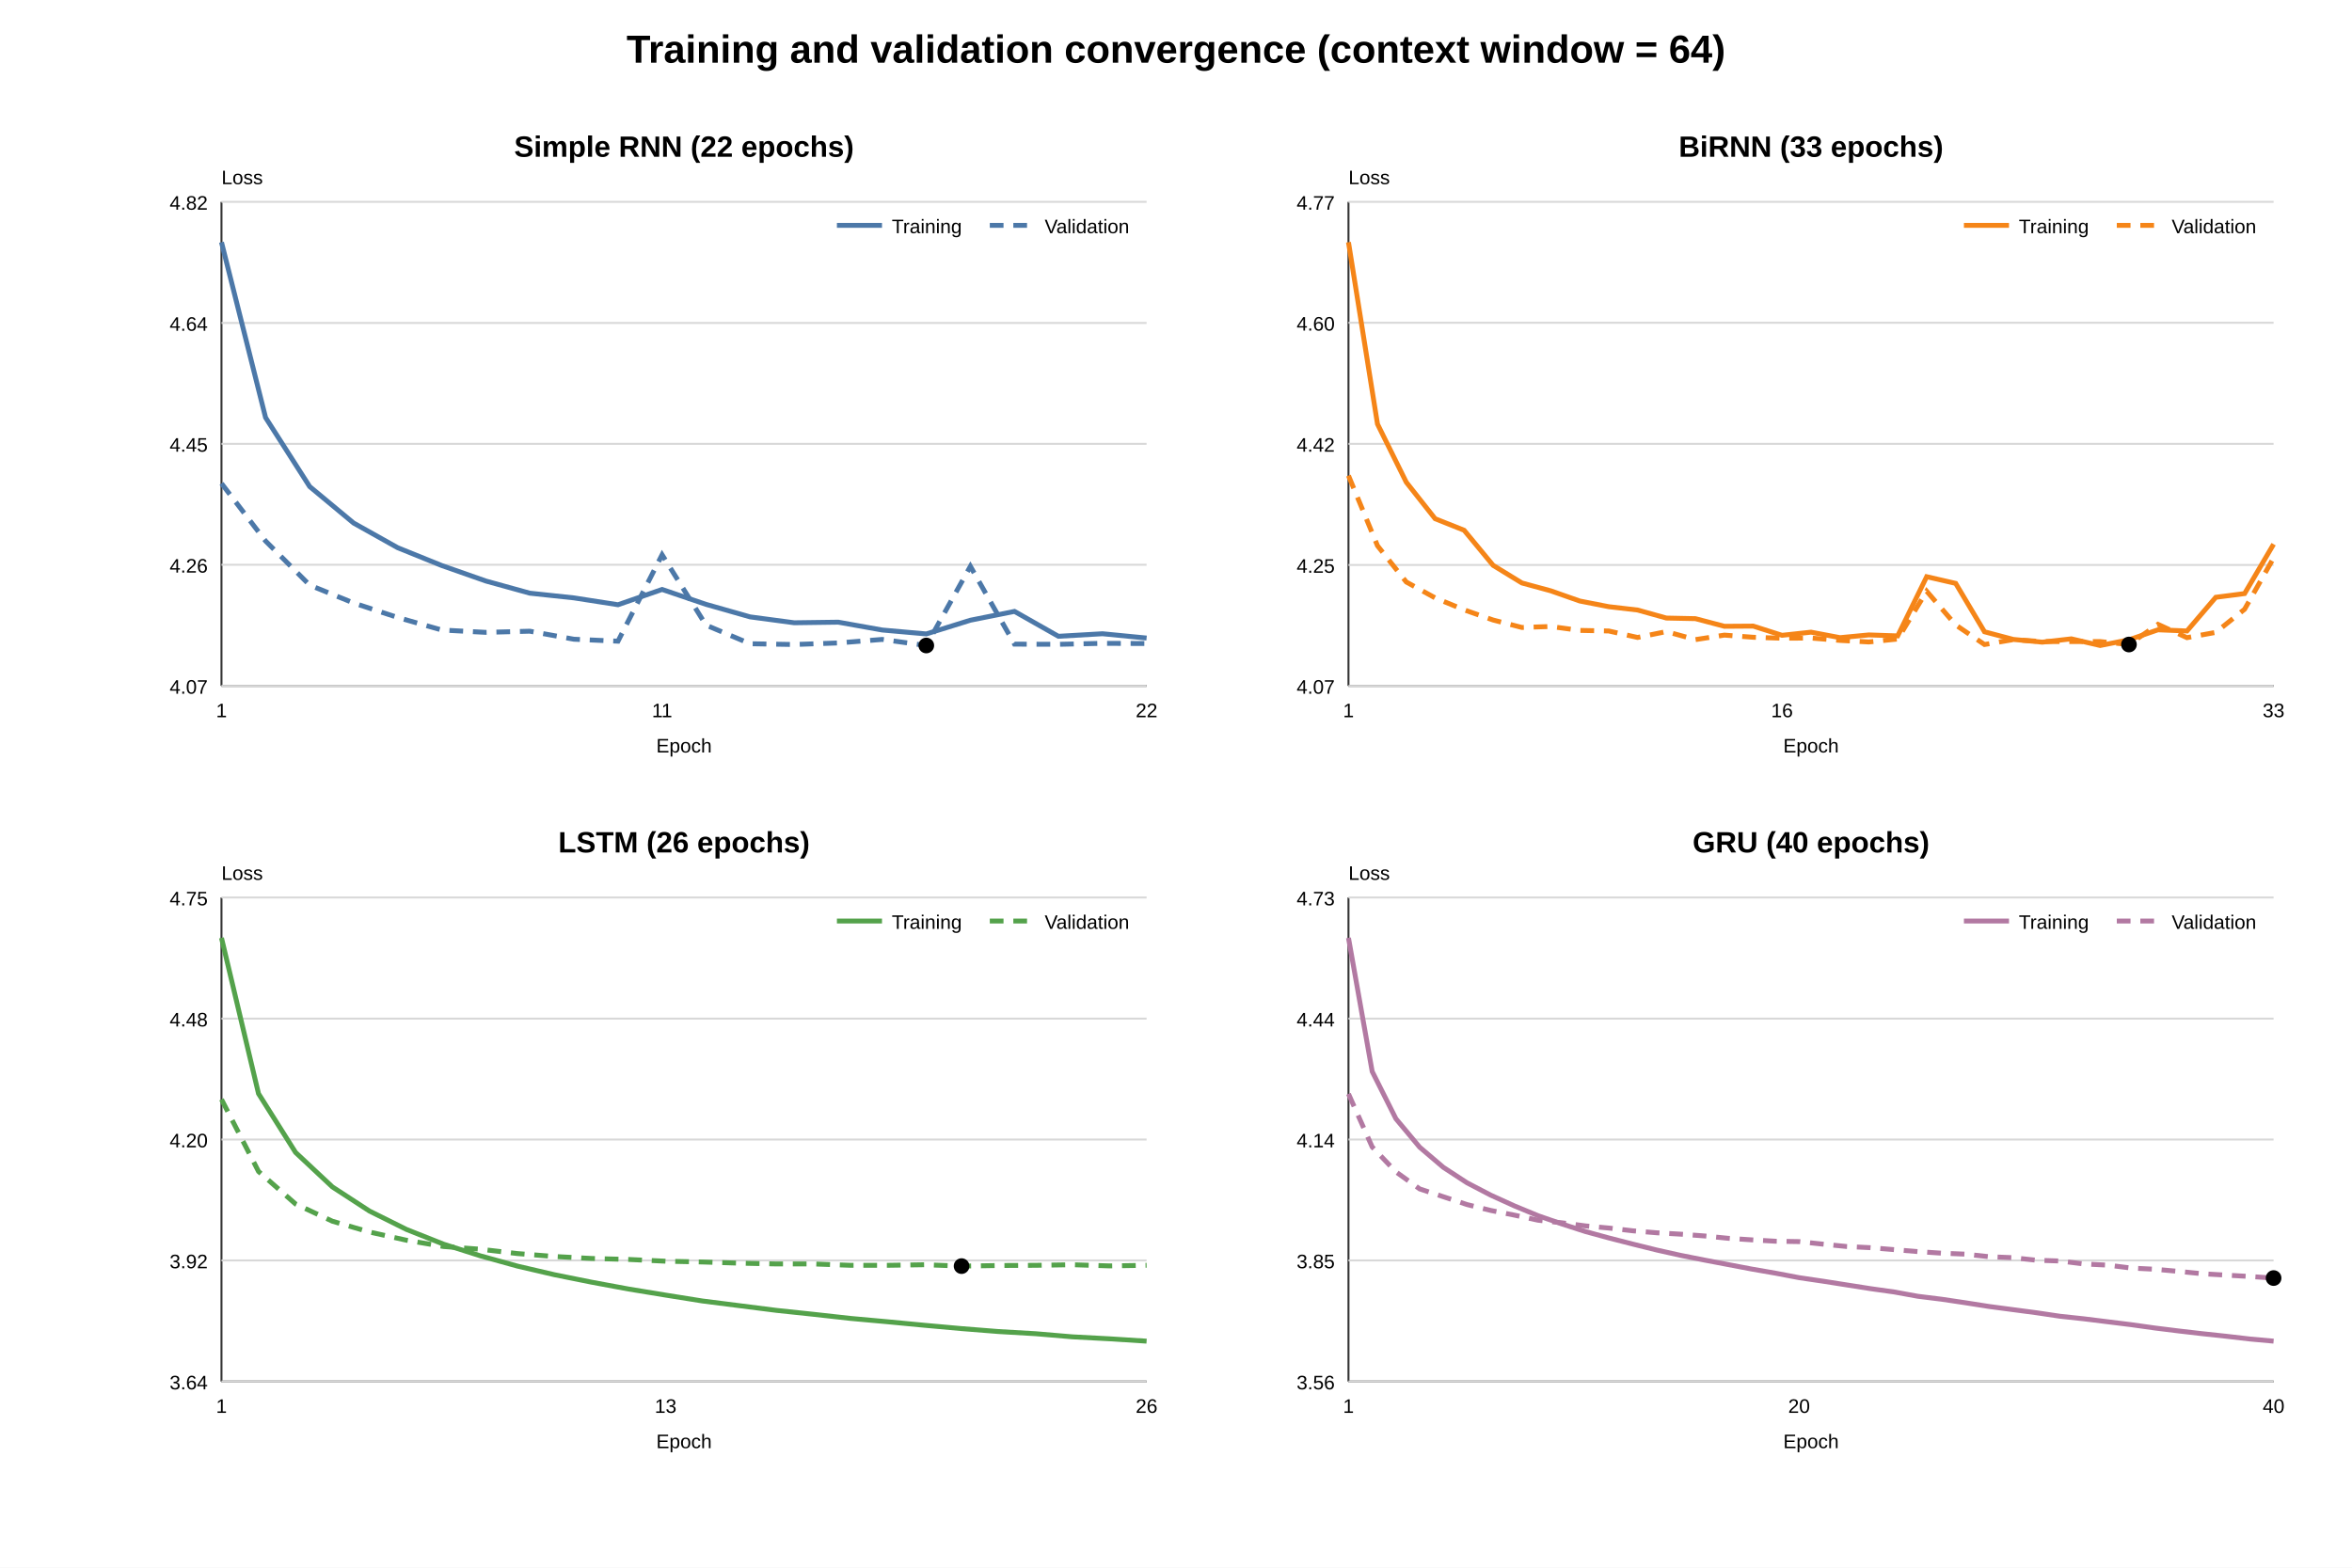
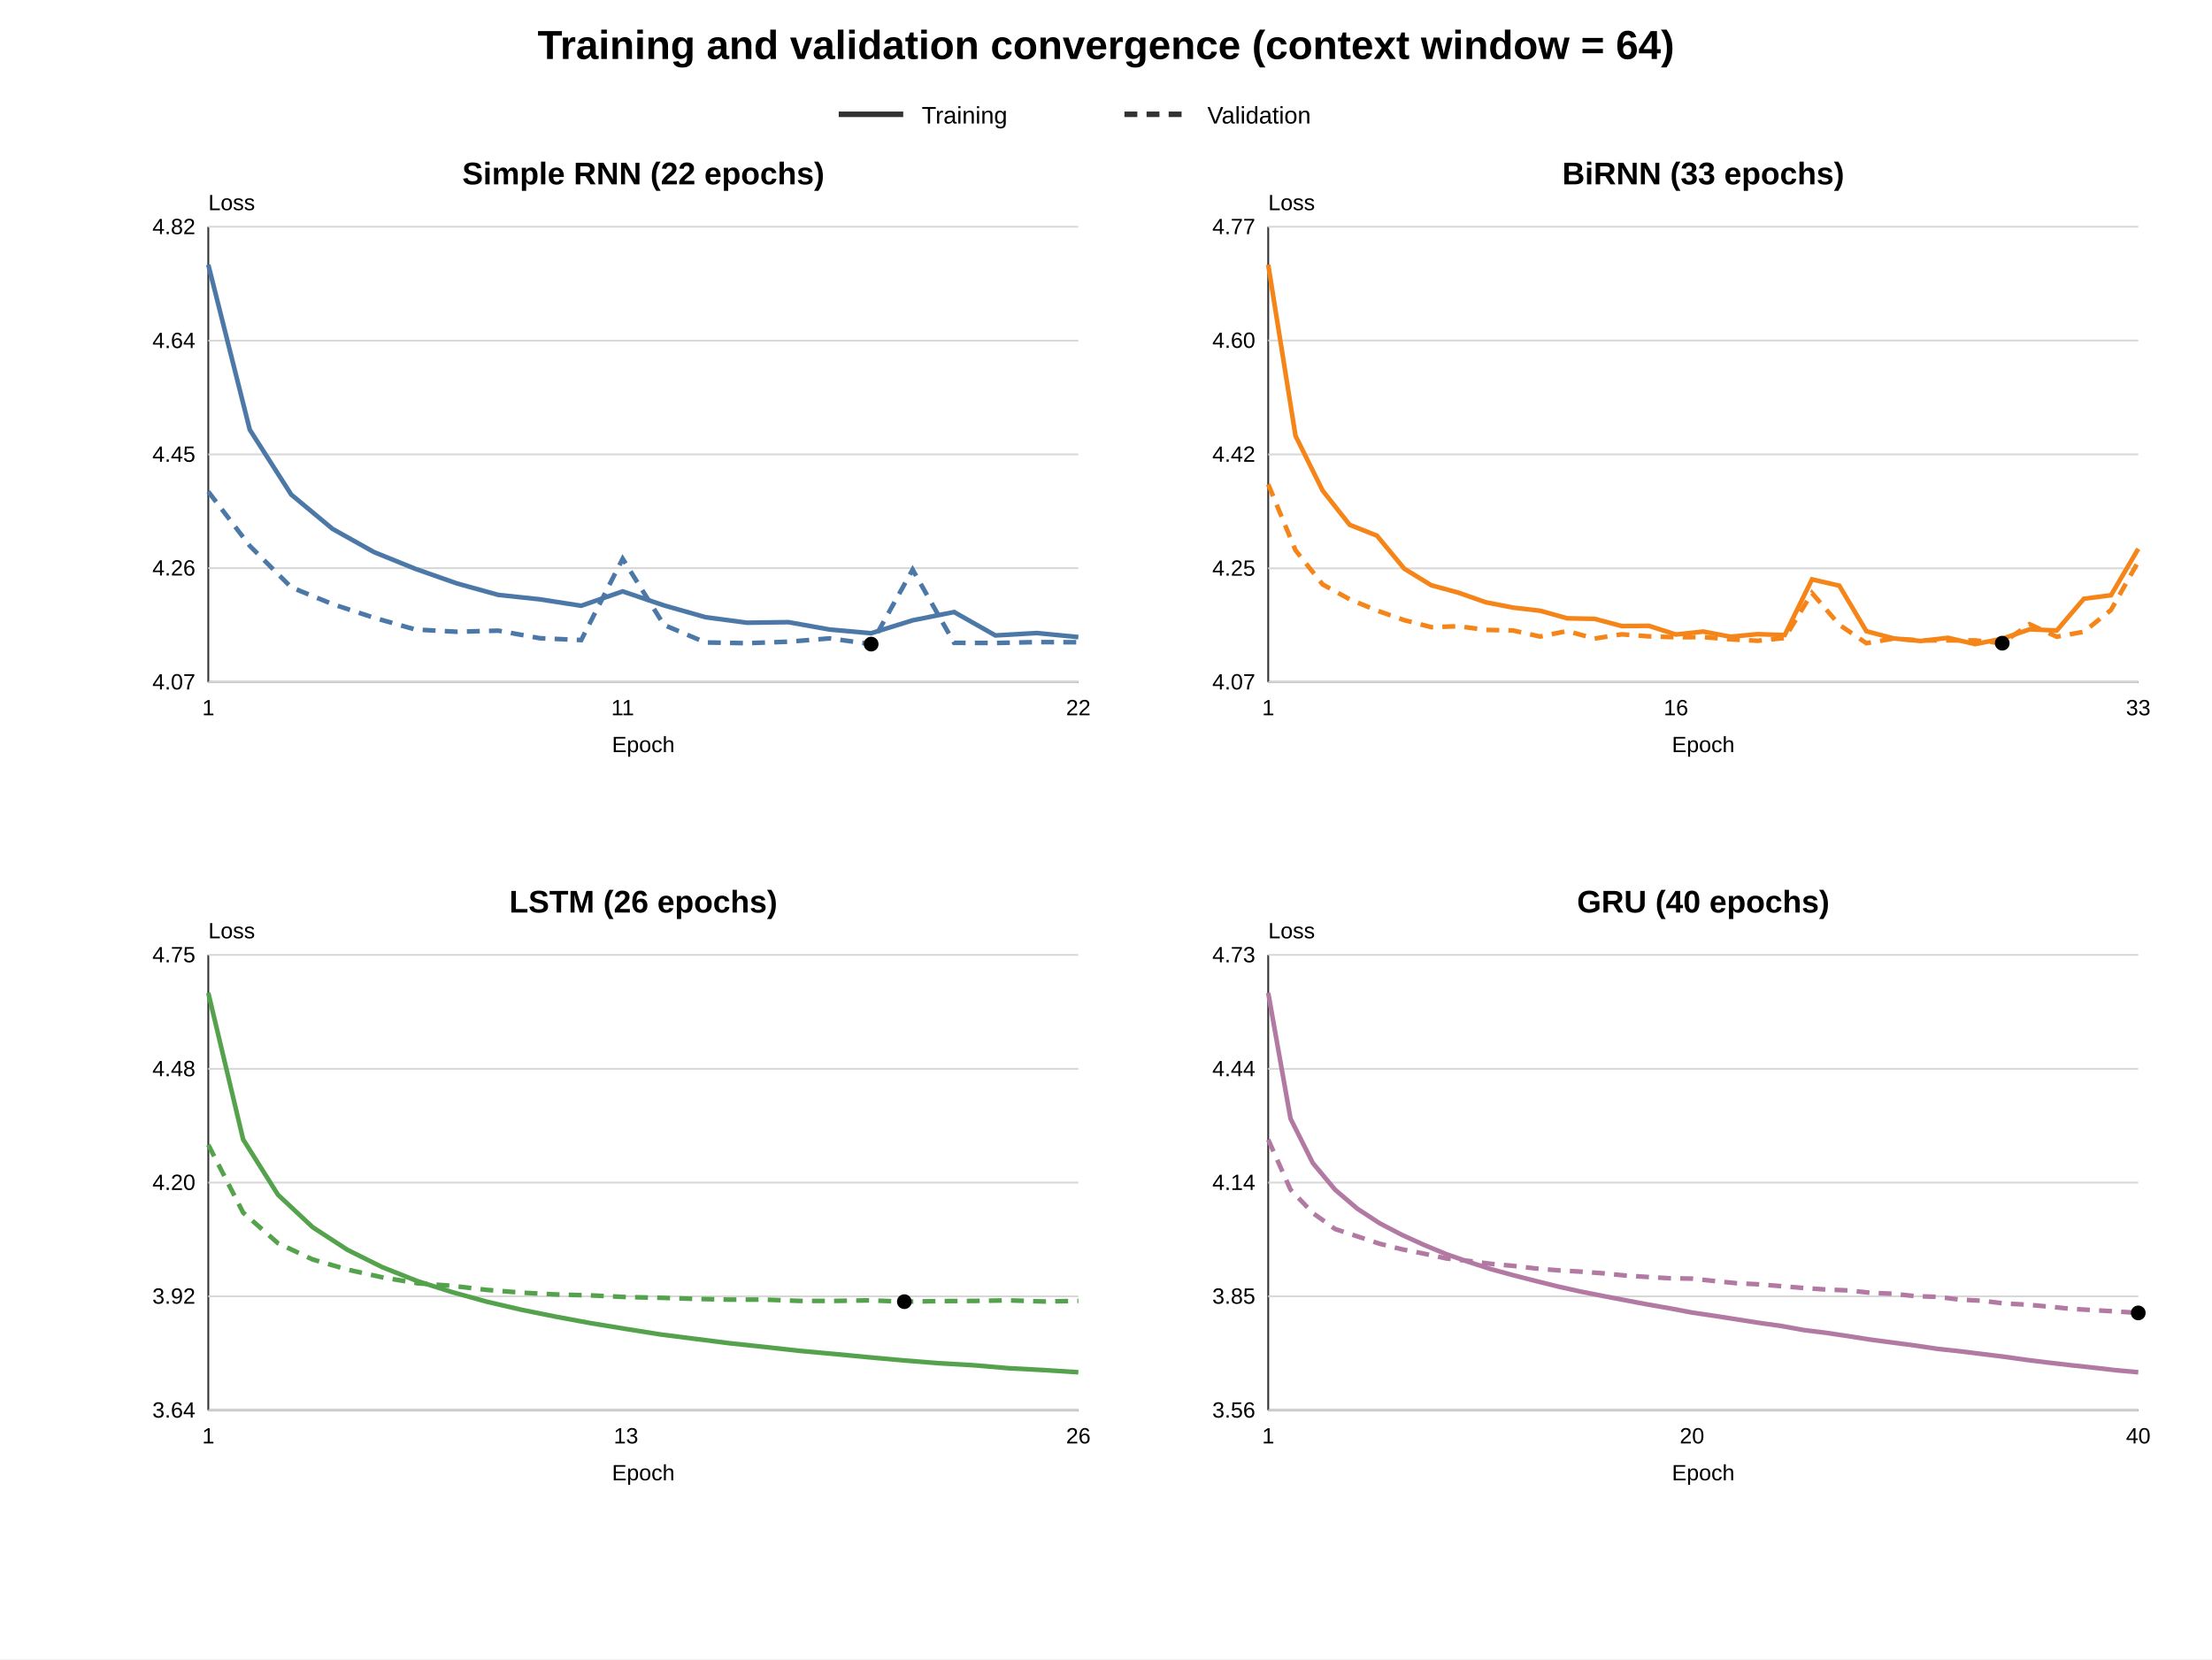
- <svg xmlns="http://www.w3.org/2000/svg" width="1200" height="800" viewBox="0 0 1200 800" role="img" aria-labelledby="title desc">
+ <svg xmlns="http://www.w3.org/2000/svg" width="1200" height="900" viewBox="0 0 1200 900" role="img" aria-labelledby="title desc">
  <rect width="100%" height="100%" fill="white" />
-   <text x="600" y="32" text-anchor="middle" font-size="20" font-weight="bold" font-family="Arial, sans-serif">Training and validation convergence (context window = 64)</text>
-   <text x="349" y="80" text-anchor="middle" font-size="15" font-weight="bold" font-family="Arial, sans-serif">Simple RNN (22 epochs)</text>
-   <line x1="113" y1="103" x2="113" y2="350" stroke="#333" />
-   <line x1="113" y1="350" x2="585" y2="350" stroke="#333" />
-   <line x1="113" y1="350.0" x2="585" y2="350.0" stroke="#d8d8d8" />
-   <text x="106" y="354.0" text-anchor="end" font-size="10" font-family="Arial, sans-serif">4.07</text>
-   <line x1="113" y1="288.2" x2="585" y2="288.2" stroke="#d8d8d8" />
-   <text x="106" y="292.2" text-anchor="end" font-size="10" font-family="Arial, sans-serif">4.26</text>
-   <line x1="113" y1="226.5" x2="585" y2="226.5" stroke="#d8d8d8" />
-   <text x="106" y="230.5" text-anchor="end" font-size="10" font-family="Arial, sans-serif">4.45</text>
-   <line x1="113" y1="164.8" x2="585" y2="164.8" stroke="#d8d8d8" />
-   <text x="106" y="168.8" text-anchor="end" font-size="10" font-family="Arial, sans-serif">4.64</text>
-   <line x1="113" y1="103.0" x2="585" y2="103.0" stroke="#d8d8d8" />
-   <text x="106" y="107.0" text-anchor="end" font-size="10" font-family="Arial, sans-serif">4.82</text>
-   <text x="113.0" y="366" text-anchor="middle" font-size="10" font-family="Arial, sans-serif">1</text>
-   <text x="337.8" y="366" text-anchor="middle" font-size="10" font-family="Arial, sans-serif">11</text>
-   <text x="585.0" y="366" text-anchor="middle" font-size="10" font-family="Arial, sans-serif">22</text>
-   <polyline points="113.0,123.6 135.5,213.1 158.0,248.3 180.4,266.9 202.9,279.5 225.4,288.6 247.9,296.5 270.3,302.7 292.8,305.1 315.3,308.6 337.8,300.8 360.2,308.4 382.7,314.8 405.2,317.8 427.7,317.5 450.1,321.5 472.6,323.5 495.1,316.5 517.6,312.0 540.0,324.7 562.5,323.4 585.0,325.6" fill="none" stroke="#4C78A8" stroke-width="2.5" />
-   <polyline points="113.0,246.7 135.5,276.1 158.0,298.6 180.4,307.7 202.9,315.1 225.4,321.5 247.9,322.7 270.3,322.1 292.8,326.2 315.3,327.2 337.8,283.1 360.2,319.0 382.7,328.5 405.2,328.9 427.7,328.1 450.1,326.3 472.6,329.4 495.1,289.0 517.6,328.7 540.0,328.8 562.5,328.3 585.0,328.4" fill="none" stroke="#4C78A8" stroke-width="2.5" stroke-dasharray="7 5" />
-   <circle cx="472.6" cy="329.4" r="4" fill="black" />
-   <text x="113" y="94" font-size="10" font-family="Arial, sans-serif">Loss</text>
-   <text x="349.0" y="384" text-anchor="middle" font-size="10" font-family="Arial, sans-serif">Epoch</text>
-   <line x1="427" y1="115" x2="450" y2="115" stroke="#4C78A8" stroke-width="2.5" />
-   <text x="455" y="119" font-size="10" font-family="Arial, sans-serif">Training</text>
-   <line x1="505" y1="115" x2="528" y2="115" stroke="#4C78A8" stroke-width="2.5" stroke-dasharray="7 5" />
-   <text x="533" y="119" font-size="10" font-family="Arial, sans-serif">Validation</text>
-   <text x="924" y="80" text-anchor="middle" font-size="15" font-weight="bold" font-family="Arial, sans-serif">BiRNN (33 epochs)</text>
-   <line x1="688" y1="103" x2="688" y2="350" stroke="#333" />
-   <line x1="688" y1="350" x2="1160" y2="350" stroke="#333" />
-   <line x1="688" y1="350.0" x2="1160" y2="350.0" stroke="#d8d8d8" />
-   <text x="681" y="354.0" text-anchor="end" font-size="10" font-family="Arial, sans-serif">4.07</text>
-   <line x1="688" y1="288.3" x2="1160" y2="288.3" stroke="#d8d8d8" />
-   <text x="681" y="292.3" text-anchor="end" font-size="10" font-family="Arial, sans-serif">4.25</text>
-   <line x1="688" y1="226.5" x2="1160" y2="226.5" stroke="#d8d8d8" />
-   <text x="681" y="230.5" text-anchor="end" font-size="10" font-family="Arial, sans-serif">4.42</text>
-   <line x1="688" y1="164.7" x2="1160" y2="164.7" stroke="#d8d8d8" />
-   <text x="681" y="168.7" text-anchor="end" font-size="10" font-family="Arial, sans-serif">4.60</text>
-   <line x1="688" y1="103.0" x2="1160" y2="103.0" stroke="#d8d8d8" />
-   <text x="681" y="107.0" text-anchor="end" font-size="10" font-family="Arial, sans-serif">4.77</text>
-   <text x="688.0" y="366" text-anchor="middle" font-size="10" font-family="Arial, sans-serif">1</text>
-   <text x="909.2" y="366" text-anchor="middle" font-size="10" font-family="Arial, sans-serif">16</text>
-   <text x="1160.0" y="366" text-anchor="middle" font-size="10" font-family="Arial, sans-serif">33</text>
-   <polyline points="688.0,123.6 702.8,216.4 717.5,246.1 732.2,264.7 747.0,270.6 761.8,288.5 776.5,297.5 791.2,301.5 806.0,306.7 820.8,309.6 835.5,311.3 850.2,315.4 865.0,315.7 879.8,319.6 894.5,319.5 909.2,324.2 924.0,322.6 938.8,325.4 953.5,324.0 968.2,324.5 983.0,294.3 997.8,297.7 1012.5,322.4 1027.2,326.3 1042.0,327.7 1056.8,326.0 1071.5,329.4 1086.2,326.5 1101.0,321.4 1115.8,322.0 1130.5,304.8 1145.2,302.9 1160.0,277.7" fill="none" stroke="#F58518" stroke-width="2.5" />
-   <polyline points="688.0,242.7 702.8,278.5 717.5,297.0 732.2,305.1 747.0,311.2 761.8,316.4 776.5,320.2 791.2,319.7 806.0,321.7 820.8,322.0 835.5,325.3 850.2,322.3 865.0,326.4 879.8,324.1 894.5,325.2 909.2,325.7 924.0,325.6 938.8,326.8 953.5,327.6 968.2,326.1 983.0,301.7 997.8,318.9 1012.5,328.9 1027.2,326.4 1042.0,327.4 1056.8,327.4 1071.5,327.4 1086.2,328.9 1101.0,318.6 1115.8,325.4 1130.5,322.7 1145.2,310.9 1160.0,284.7" fill="none" stroke="#F58518" stroke-width="2.5" stroke-dasharray="7 5" />
-   <circle cx="1086.2" cy="328.9" r="4" fill="black" />
-   <text x="688" y="94" font-size="10" font-family="Arial, sans-serif">Loss</text>
-   <text x="924.0" y="384" text-anchor="middle" font-size="10" font-family="Arial, sans-serif">Epoch</text>
-   <line x1="1002" y1="115" x2="1025" y2="115" stroke="#F58518" stroke-width="2.5" />
-   <text x="1030" y="119" font-size="10" font-family="Arial, sans-serif">Training</text>
-   <line x1="1080" y1="115" x2="1103" y2="115" stroke="#F58518" stroke-width="2.5" stroke-dasharray="7 5" />
-   <text x="1108" y="119" font-size="10" font-family="Arial, sans-serif">Validation</text>
-   <text x="349" y="435" text-anchor="middle" font-size="15" font-weight="bold" font-family="Arial, sans-serif">LSTM (26 epochs)</text>
-   <line x1="113" y1="458" x2="113" y2="705" stroke="#333" />
-   <line x1="113" y1="705" x2="585" y2="705" stroke="#333" />
-   <line x1="113" y1="705.0" x2="585" y2="705.0" stroke="#d8d8d8" />
-   <text x="106" y="709.0" text-anchor="end" font-size="10" font-family="Arial, sans-serif">3.64</text>
-   <line x1="113" y1="643.2" x2="585" y2="643.2" stroke="#d8d8d8" />
-   <text x="106" y="647.2" text-anchor="end" font-size="10" font-family="Arial, sans-serif">3.92</text>
-   <line x1="113" y1="581.5" x2="585" y2="581.5" stroke="#d8d8d8" />
-   <text x="106" y="585.5" text-anchor="end" font-size="10" font-family="Arial, sans-serif">4.20</text>
-   <line x1="113" y1="519.8" x2="585" y2="519.8" stroke="#d8d8d8" />
-   <text x="106" y="523.8" text-anchor="end" font-size="10" font-family="Arial, sans-serif">4.48</text>
-   <line x1="113" y1="458.0" x2="585" y2="458.0" stroke="#d8d8d8" />
-   <text x="106" y="462.0" text-anchor="end" font-size="10" font-family="Arial, sans-serif">4.75</text>
-   <text x="113.0" y="721" text-anchor="middle" font-size="10" font-family="Arial, sans-serif">1</text>
-   <text x="339.6" y="721" text-anchor="middle" font-size="10" font-family="Arial, sans-serif">13</text>
-   <text x="585.0" y="721" text-anchor="middle" font-size="10" font-family="Arial, sans-serif">26</text>
-   <polyline points="113.0,478.6 131.9,558.1 150.8,588.1 169.6,605.7 188.5,618.0 207.4,627.4 226.3,634.9 245.2,640.9 264.0,646.1 282.9,650.5 301.8,654.3 320.7,657.8 339.6,660.9 358.4,663.9 377.3,666.3 396.2,668.7 415.1,670.7 434.0,672.8 452.8,674.5 471.7,676.3 490.6,678.0 509.5,679.5 528.4,680.6 547.2,682.2 566.1,683.2 585.0,684.4" fill="none" stroke="#54A24B" stroke-width="2.5" />
-   <polyline points="113.0,561.0 131.9,597.8 150.8,614.4 169.6,623.2 188.5,628.7 207.4,632.9 226.3,636.1 245.2,637.5 264.0,639.7 282.9,641.2 301.8,642.2 320.7,642.7 339.6,643.6 358.4,644.0 377.3,644.6 396.2,645.0 415.1,645.0 434.0,645.7 452.8,645.7 471.7,645.4 490.6,646.1 509.5,645.8 528.4,645.7 547.2,645.4 566.1,646.0 585.0,645.7" fill="none" stroke="#54A24B" stroke-width="2.5" stroke-dasharray="7 5" />
-   <circle cx="490.6" cy="646.1" r="4" fill="black" />
-   <text x="113" y="449" font-size="10" font-family="Arial, sans-serif">Loss</text>
-   <text x="349.0" y="739" text-anchor="middle" font-size="10" font-family="Arial, sans-serif">Epoch</text>
-   <line x1="427" y1="470" x2="450" y2="470" stroke="#54A24B" stroke-width="2.5" />
-   <text x="455" y="474" font-size="10" font-family="Arial, sans-serif">Training</text>
-   <line x1="505" y1="470" x2="528" y2="470" stroke="#54A24B" stroke-width="2.5" stroke-dasharray="7 5" />
-   <text x="533" y="474" font-size="10" font-family="Arial, sans-serif">Validation</text>
-   <text x="924" y="435" text-anchor="middle" font-size="15" font-weight="bold" font-family="Arial, sans-serif">GRU (40 epochs)</text>
-   <line x1="688" y1="458" x2="688" y2="705" stroke="#333" />
-   <line x1="688" y1="705" x2="1160" y2="705" stroke="#333" />
-   <line x1="688" y1="705.0" x2="1160" y2="705.0" stroke="#d8d8d8" />
-   <text x="681" y="709.0" text-anchor="end" font-size="10" font-family="Arial, sans-serif">3.56</text>
-   <line x1="688" y1="643.2" x2="1160" y2="643.2" stroke="#d8d8d8" />
-   <text x="681" y="647.2" text-anchor="end" font-size="10" font-family="Arial, sans-serif">3.85</text>
-   <line x1="688" y1="581.5" x2="1160" y2="581.5" stroke="#d8d8d8" />
-   <text x="681" y="585.5" text-anchor="end" font-size="10" font-family="Arial, sans-serif">4.14</text>
-   <line x1="688" y1="519.8" x2="1160" y2="519.8" stroke="#d8d8d8" />
-   <text x="681" y="523.8" text-anchor="end" font-size="10" font-family="Arial, sans-serif">4.44</text>
-   <line x1="688" y1="458.0" x2="1160" y2="458.0" stroke="#d8d8d8" />
-   <text x="681" y="462.0" text-anchor="end" font-size="10" font-family="Arial, sans-serif">4.73</text>
-   <text x="688.0" y="721" text-anchor="middle" font-size="10" font-family="Arial, sans-serif">1</text>
-   <text x="917.9" y="721" text-anchor="middle" font-size="10" font-family="Arial, sans-serif">20</text>
-   <text x="1160.0" y="721" text-anchor="middle" font-size="10" font-family="Arial, sans-serif">40</text>
-   <polyline points="688.0,478.6 700.1,546.8 712.2,570.9 724.3,585.4 736.4,595.7 748.5,603.6 760.6,609.9 772.7,615.4 784.8,620.4 796.9,624.6 809.0,628.5 821.1,631.8 833.2,634.9 845.3,637.9 857.4,640.6 869.5,643.0 881.6,645.3 893.7,647.6 905.8,649.7 917.9,652.0 930.1,653.8 942.2,655.7 954.3,657.6 966.4,659.3 978.5,661.5 990.6,663.0 1002.7,664.8 1014.8,666.7 1026.9,668.3 1039.0,669.9 1051.1,671.7 1063.2,673.0 1075.3,674.5 1087.4,676.0 1099.5,677.7 1111.6,679.2 1123.7,680.6 1135.8,681.9 1147.9,683.3 1160.0,684.4" fill="none" stroke="#B279A2" stroke-width="2.5" />
-   <polyline points="688.0,558.2 700.1,585.3 712.2,598.0 724.3,606.7 736.4,610.7 748.5,614.7 760.6,617.7 772.7,620.1 784.8,622.7 796.9,624.0 809.0,625.6 821.1,626.7 833.2,628.1 845.3,629.1 857.4,629.8 869.5,630.7 881.6,631.9 893.7,632.7 905.8,633.4 917.9,633.6 930.1,634.9 942.2,636.1 954.3,636.7 966.4,637.7 978.5,638.7 990.6,639.5 1002.7,640.0 1014.8,641.3 1026.9,641.8 1039.0,643.1 1051.1,643.5 1063.2,645.0 1075.3,645.6 1087.4,647.1 1099.5,647.7 1111.6,648.8 1123.7,650.0 1135.8,650.7 1147.9,651.4 1160.0,652.2" fill="none" stroke="#B279A2" stroke-width="2.5" stroke-dasharray="7 5" />
-   <circle cx="1160.0" cy="652.2" r="4" fill="black" />
-   <text x="688" y="449" font-size="10" font-family="Arial, sans-serif">Loss</text>
-   <text x="924.0" y="739" text-anchor="middle" font-size="10" font-family="Arial, sans-serif">Epoch</text>
-   <line x1="1002" y1="470" x2="1025" y2="470" stroke="#B279A2" stroke-width="2.5" />
-   <text x="1030" y="474" font-size="10" font-family="Arial, sans-serif">Training</text>
-   <line x1="1080" y1="470" x2="1103" y2="470" stroke="#B279A2" stroke-width="2.5" stroke-dasharray="7 5" />
-   <text x="1108" y="474" font-size="10" font-family="Arial, sans-serif">Validation</text>
+   <text x="600" y="32" text-anchor="middle" font-size="22" font-weight="bold" font-family="Arial, sans-serif">Training and validation convergence (context window = 64)</text>
+   <line x1="455" y1="62" x2="490" y2="62" stroke="#333" stroke-width="3" />
+   <text x="500" y="67" font-size="13" font-family="Arial, sans-serif">Training</text>
+   <line x1="610" y1="62" x2="645" y2="62" stroke="#333" stroke-width="3" stroke-dasharray="7 5" />
+   <text x="655" y="67" font-size="13" font-family="Arial, sans-serif">Validation</text>
+   <text x="349" y="100" text-anchor="middle" font-size="17" font-weight="bold" font-family="Arial, sans-serif">Simple RNN (22 epochs)</text>
+   <line x1="113" y1="123" x2="113" y2="370" stroke="#333" />
+   <line x1="113" y1="370" x2="585" y2="370" stroke="#333" />
+   <line x1="113" y1="370.0" x2="585" y2="370.0" stroke="#d8d8d8" />
+   <text x="106" y="374.0" text-anchor="end" font-size="12" font-family="Arial, sans-serif">4.07</text>
+   <line x1="113" y1="308.2" x2="585" y2="308.2" stroke="#d8d8d8" />
+   <text x="106" y="312.2" text-anchor="end" font-size="12" font-family="Arial, sans-serif">4.26</text>
+   <line x1="113" y1="246.5" x2="585" y2="246.5" stroke="#d8d8d8" />
+   <text x="106" y="250.5" text-anchor="end" font-size="12" font-family="Arial, sans-serif">4.45</text>
+   <line x1="113" y1="184.8" x2="585" y2="184.8" stroke="#d8d8d8" />
+   <text x="106" y="188.8" text-anchor="end" font-size="12" font-family="Arial, sans-serif">4.64</text>
+   <line x1="113" y1="123.0" x2="585" y2="123.0" stroke="#d8d8d8" />
+   <text x="106" y="127.0" text-anchor="end" font-size="12" font-family="Arial, sans-serif">4.82</text>
+   <text x="113.0" y="388" text-anchor="middle" font-size="12" font-family="Arial, sans-serif">1</text>
+   <text x="337.8" y="388" text-anchor="middle" font-size="12" font-family="Arial, sans-serif">11</text>
+   <text x="585.0" y="388" text-anchor="middle" font-size="12" font-family="Arial, sans-serif">22</text>
+   <polyline points="113.0,143.6 135.5,233.1 158.0,268.3 180.4,286.9 202.9,299.5 225.4,308.6 247.9,316.5 270.3,322.7 292.8,325.1 315.3,328.6 337.8,320.8 360.2,328.4 382.7,334.8 405.2,337.8 427.7,337.5 450.1,341.5 472.6,343.5 495.1,336.5 517.6,332.0 540.0,344.7 562.5,343.4 585.0,345.6" fill="none" stroke="#4C78A8" stroke-width="2.5" />
+   <polyline points="113.0,266.7 135.5,296.1 158.0,318.6 180.4,327.7 202.9,335.1 225.4,341.5 247.9,342.7 270.3,342.1 292.8,346.2 315.3,347.2 337.8,303.1 360.2,339.0 382.7,348.5 405.2,348.9 427.7,348.1 450.1,346.3 472.6,349.4 495.1,309.0 517.6,348.7 540.0,348.8 562.5,348.3 585.0,348.4" fill="none" stroke="#4C78A8" stroke-width="2.5" stroke-dasharray="7 5" />
+   <circle cx="472.6" cy="349.4" r="4" fill="black" />
+   <text x="113" y="114" font-size="12" font-family="Arial, sans-serif">Loss</text>
+   <text x="349.0" y="408" text-anchor="middle" font-size="12" font-family="Arial, sans-serif">Epoch</text>
+   <text x="924" y="100" text-anchor="middle" font-size="17" font-weight="bold" font-family="Arial, sans-serif">BiRNN (33 epochs)</text>
+   <line x1="688" y1="123" x2="688" y2="370" stroke="#333" />
+   <line x1="688" y1="370" x2="1160" y2="370" stroke="#333" />
+   <line x1="688" y1="370.0" x2="1160" y2="370.0" stroke="#d8d8d8" />
+   <text x="681" y="374.0" text-anchor="end" font-size="12" font-family="Arial, sans-serif">4.07</text>
+   <line x1="688" y1="308.3" x2="1160" y2="308.3" stroke="#d8d8d8" />
+   <text x="681" y="312.3" text-anchor="end" font-size="12" font-family="Arial, sans-serif">4.25</text>
+   <line x1="688" y1="246.5" x2="1160" y2="246.5" stroke="#d8d8d8" />
+   <text x="681" y="250.5" text-anchor="end" font-size="12" font-family="Arial, sans-serif">4.42</text>
+   <line x1="688" y1="184.7" x2="1160" y2="184.7" stroke="#d8d8d8" />
+   <text x="681" y="188.7" text-anchor="end" font-size="12" font-family="Arial, sans-serif">4.60</text>
+   <line x1="688" y1="123.0" x2="1160" y2="123.0" stroke="#d8d8d8" />
+   <text x="681" y="127.0" text-anchor="end" font-size="12" font-family="Arial, sans-serif">4.77</text>
+   <text x="688.0" y="388" text-anchor="middle" font-size="12" font-family="Arial, sans-serif">1</text>
+   <text x="909.2" y="388" text-anchor="middle" font-size="12" font-family="Arial, sans-serif">16</text>
+   <text x="1160.0" y="388" text-anchor="middle" font-size="12" font-family="Arial, sans-serif">33</text>
+   <polyline points="688.0,143.6 702.8,236.4 717.5,266.1 732.2,284.7 747.0,290.6 761.8,308.5 776.5,317.5 791.2,321.5 806.0,326.7 820.8,329.6 835.5,331.3 850.2,335.4 865.0,335.7 879.8,339.6 894.5,339.5 909.2,344.2 924.0,342.6 938.8,345.4 953.5,344.0 968.2,344.5 983.0,314.3 997.8,317.7 1012.5,342.4 1027.2,346.3 1042.0,347.7 1056.8,346.0 1071.5,349.4 1086.2,346.5 1101.0,341.4 1115.8,342.0 1130.5,324.8 1145.2,322.9 1160.0,297.7" fill="none" stroke="#F58518" stroke-width="2.5" />
+   <polyline points="688.0,262.7 702.8,298.5 717.5,317.0 732.2,325.1 747.0,331.2 761.8,336.4 776.5,340.2 791.2,339.7 806.0,341.7 820.8,342.0 835.5,345.3 850.2,342.3 865.0,346.4 879.8,344.1 894.5,345.2 909.2,345.7 924.0,345.6 938.8,346.8 953.5,347.6 968.2,346.1 983.0,321.7 997.8,338.9 1012.5,348.9 1027.2,346.4 1042.0,347.4 1056.8,347.4 1071.5,347.4 1086.2,348.9 1101.0,338.6 1115.8,345.4 1130.5,342.7 1145.2,330.9 1160.0,304.7" fill="none" stroke="#F58518" stroke-width="2.5" stroke-dasharray="7 5" />
+   <circle cx="1086.2" cy="348.9" r="4" fill="black" />
+   <text x="688" y="114" font-size="12" font-family="Arial, sans-serif">Loss</text>
+   <text x="924.0" y="408" text-anchor="middle" font-size="12" font-family="Arial, sans-serif">Epoch</text>
+   <text x="349" y="495" text-anchor="middle" font-size="17" font-weight="bold" font-family="Arial, sans-serif">LSTM (26 epochs)</text>
+   <line x1="113" y1="518" x2="113" y2="765" stroke="#333" />
+   <line x1="113" y1="765" x2="585" y2="765" stroke="#333" />
+   <line x1="113" y1="765.0" x2="585" y2="765.0" stroke="#d8d8d8" />
+   <text x="106" y="769.0" text-anchor="end" font-size="12" font-family="Arial, sans-serif">3.64</text>
+   <line x1="113" y1="703.2" x2="585" y2="703.2" stroke="#d8d8d8" />
+   <text x="106" y="707.2" text-anchor="end" font-size="12" font-family="Arial, sans-serif">3.92</text>
+   <line x1="113" y1="641.5" x2="585" y2="641.5" stroke="#d8d8d8" />
+   <text x="106" y="645.5" text-anchor="end" font-size="12" font-family="Arial, sans-serif">4.20</text>
+   <line x1="113" y1="579.8" x2="585" y2="579.8" stroke="#d8d8d8" />
+   <text x="106" y="583.8" text-anchor="end" font-size="12" font-family="Arial, sans-serif">4.48</text>
+   <line x1="113" y1="518.0" x2="585" y2="518.0" stroke="#d8d8d8" />
+   <text x="106" y="522.0" text-anchor="end" font-size="12" font-family="Arial, sans-serif">4.75</text>
+   <text x="113.0" y="783" text-anchor="middle" font-size="12" font-family="Arial, sans-serif">1</text>
+   <text x="339.6" y="783" text-anchor="middle" font-size="12" font-family="Arial, sans-serif">13</text>
+   <text x="585.0" y="783" text-anchor="middle" font-size="12" font-family="Arial, sans-serif">26</text>
+   <polyline points="113.0,538.6 131.9,618.1 150.8,648.1 169.6,665.7 188.5,678.0 207.4,687.4 226.3,694.9 245.2,700.9 264.0,706.1 282.9,710.5 301.8,714.3 320.7,717.8 339.6,720.9 358.4,723.9 377.3,726.3 396.2,728.7 415.1,730.7 434.0,732.8 452.8,734.5 471.7,736.3 490.6,738.0 509.5,739.5 528.4,740.6 547.2,742.2 566.1,743.2 585.0,744.4" fill="none" stroke="#54A24B" stroke-width="2.5" />
+   <polyline points="113.0,621.0 131.9,657.8 150.8,674.4 169.6,683.2 188.5,688.7 207.4,692.9 226.3,696.1 245.2,697.5 264.0,699.7 282.9,701.2 301.8,702.2 320.7,702.7 339.6,703.6 358.4,704.0 377.3,704.6 396.2,705.0 415.1,705.0 434.0,705.7 452.8,705.7 471.7,705.4 490.6,706.1 509.5,705.8 528.4,705.7 547.2,705.4 566.1,706.0 585.0,705.7" fill="none" stroke="#54A24B" stroke-width="2.5" stroke-dasharray="7 5" />
+   <circle cx="490.6" cy="706.1" r="4" fill="black" />
+   <text x="113" y="509" font-size="12" font-family="Arial, sans-serif">Loss</text>
+   <text x="349.0" y="803" text-anchor="middle" font-size="12" font-family="Arial, sans-serif">Epoch</text>
+   <text x="924" y="495" text-anchor="middle" font-size="17" font-weight="bold" font-family="Arial, sans-serif">GRU (40 epochs)</text>
+   <line x1="688" y1="518" x2="688" y2="765" stroke="#333" />
+   <line x1="688" y1="765" x2="1160" y2="765" stroke="#333" />
+   <line x1="688" y1="765.0" x2="1160" y2="765.0" stroke="#d8d8d8" />
+   <text x="681" y="769.0" text-anchor="end" font-size="12" font-family="Arial, sans-serif">3.56</text>
+   <line x1="688" y1="703.2" x2="1160" y2="703.2" stroke="#d8d8d8" />
+   <text x="681" y="707.2" text-anchor="end" font-size="12" font-family="Arial, sans-serif">3.85</text>
+   <line x1="688" y1="641.5" x2="1160" y2="641.5" stroke="#d8d8d8" />
+   <text x="681" y="645.5" text-anchor="end" font-size="12" font-family="Arial, sans-serif">4.14</text>
+   <line x1="688" y1="579.8" x2="1160" y2="579.8" stroke="#d8d8d8" />
+   <text x="681" y="583.8" text-anchor="end" font-size="12" font-family="Arial, sans-serif">4.44</text>
+   <line x1="688" y1="518.0" x2="1160" y2="518.0" stroke="#d8d8d8" />
+   <text x="681" y="522.0" text-anchor="end" font-size="12" font-family="Arial, sans-serif">4.73</text>
+   <text x="688.0" y="783" text-anchor="middle" font-size="12" font-family="Arial, sans-serif">1</text>
+   <text x="917.9" y="783" text-anchor="middle" font-size="12" font-family="Arial, sans-serif">20</text>
+   <text x="1160.0" y="783" text-anchor="middle" font-size="12" font-family="Arial, sans-serif">40</text>
+   <polyline points="688.0,538.6 700.1,606.8 712.2,630.9 724.3,645.4 736.4,655.7 748.5,663.6 760.6,669.9 772.7,675.4 784.8,680.4 796.9,684.6 809.0,688.5 821.1,691.8 833.2,694.9 845.3,697.9 857.4,700.6 869.5,703.0 881.6,705.3 893.7,707.6 905.8,709.7 917.9,712.0 930.1,713.8 942.2,715.7 954.3,717.6 966.4,719.3 978.5,721.5 990.6,723.0 1002.7,724.8 1014.8,726.7 1026.9,728.3 1039.0,729.9 1051.1,731.7 1063.2,733.0 1075.3,734.5 1087.4,736.0 1099.5,737.7 1111.6,739.2 1123.7,740.6 1135.8,741.9 1147.9,743.3 1160.0,744.4" fill="none" stroke="#B279A2" stroke-width="2.5" />
+   <polyline points="688.0,618.2 700.1,645.3 712.2,658.0 724.3,666.7 736.4,670.7 748.5,674.7 760.6,677.7 772.7,680.1 784.8,682.7 796.9,684.0 809.0,685.6 821.1,686.7 833.2,688.1 845.3,689.1 857.4,689.8 869.5,690.7 881.6,691.9 893.7,692.7 905.8,693.4 917.9,693.6 930.1,694.9 942.2,696.1 954.3,696.7 966.4,697.7 978.5,698.7 990.6,699.5 1002.7,700.0 1014.8,701.3 1026.9,701.8 1039.0,703.1 1051.1,703.5 1063.2,705.0 1075.3,705.6 1087.4,707.1 1099.5,707.7 1111.6,708.8 1123.7,710.0 1135.8,710.7 1147.9,711.4 1160.0,712.2" fill="none" stroke="#B279A2" stroke-width="2.5" stroke-dasharray="7 5" />
+   <circle cx="1160.0" cy="712.2" r="4" fill="black" />
+   <text x="688" y="509" font-size="12" font-family="Arial, sans-serif">Loss</text>
+   <text x="924.0" y="803" text-anchor="middle" font-size="12" font-family="Arial, sans-serif">Epoch</text>
</svg>
